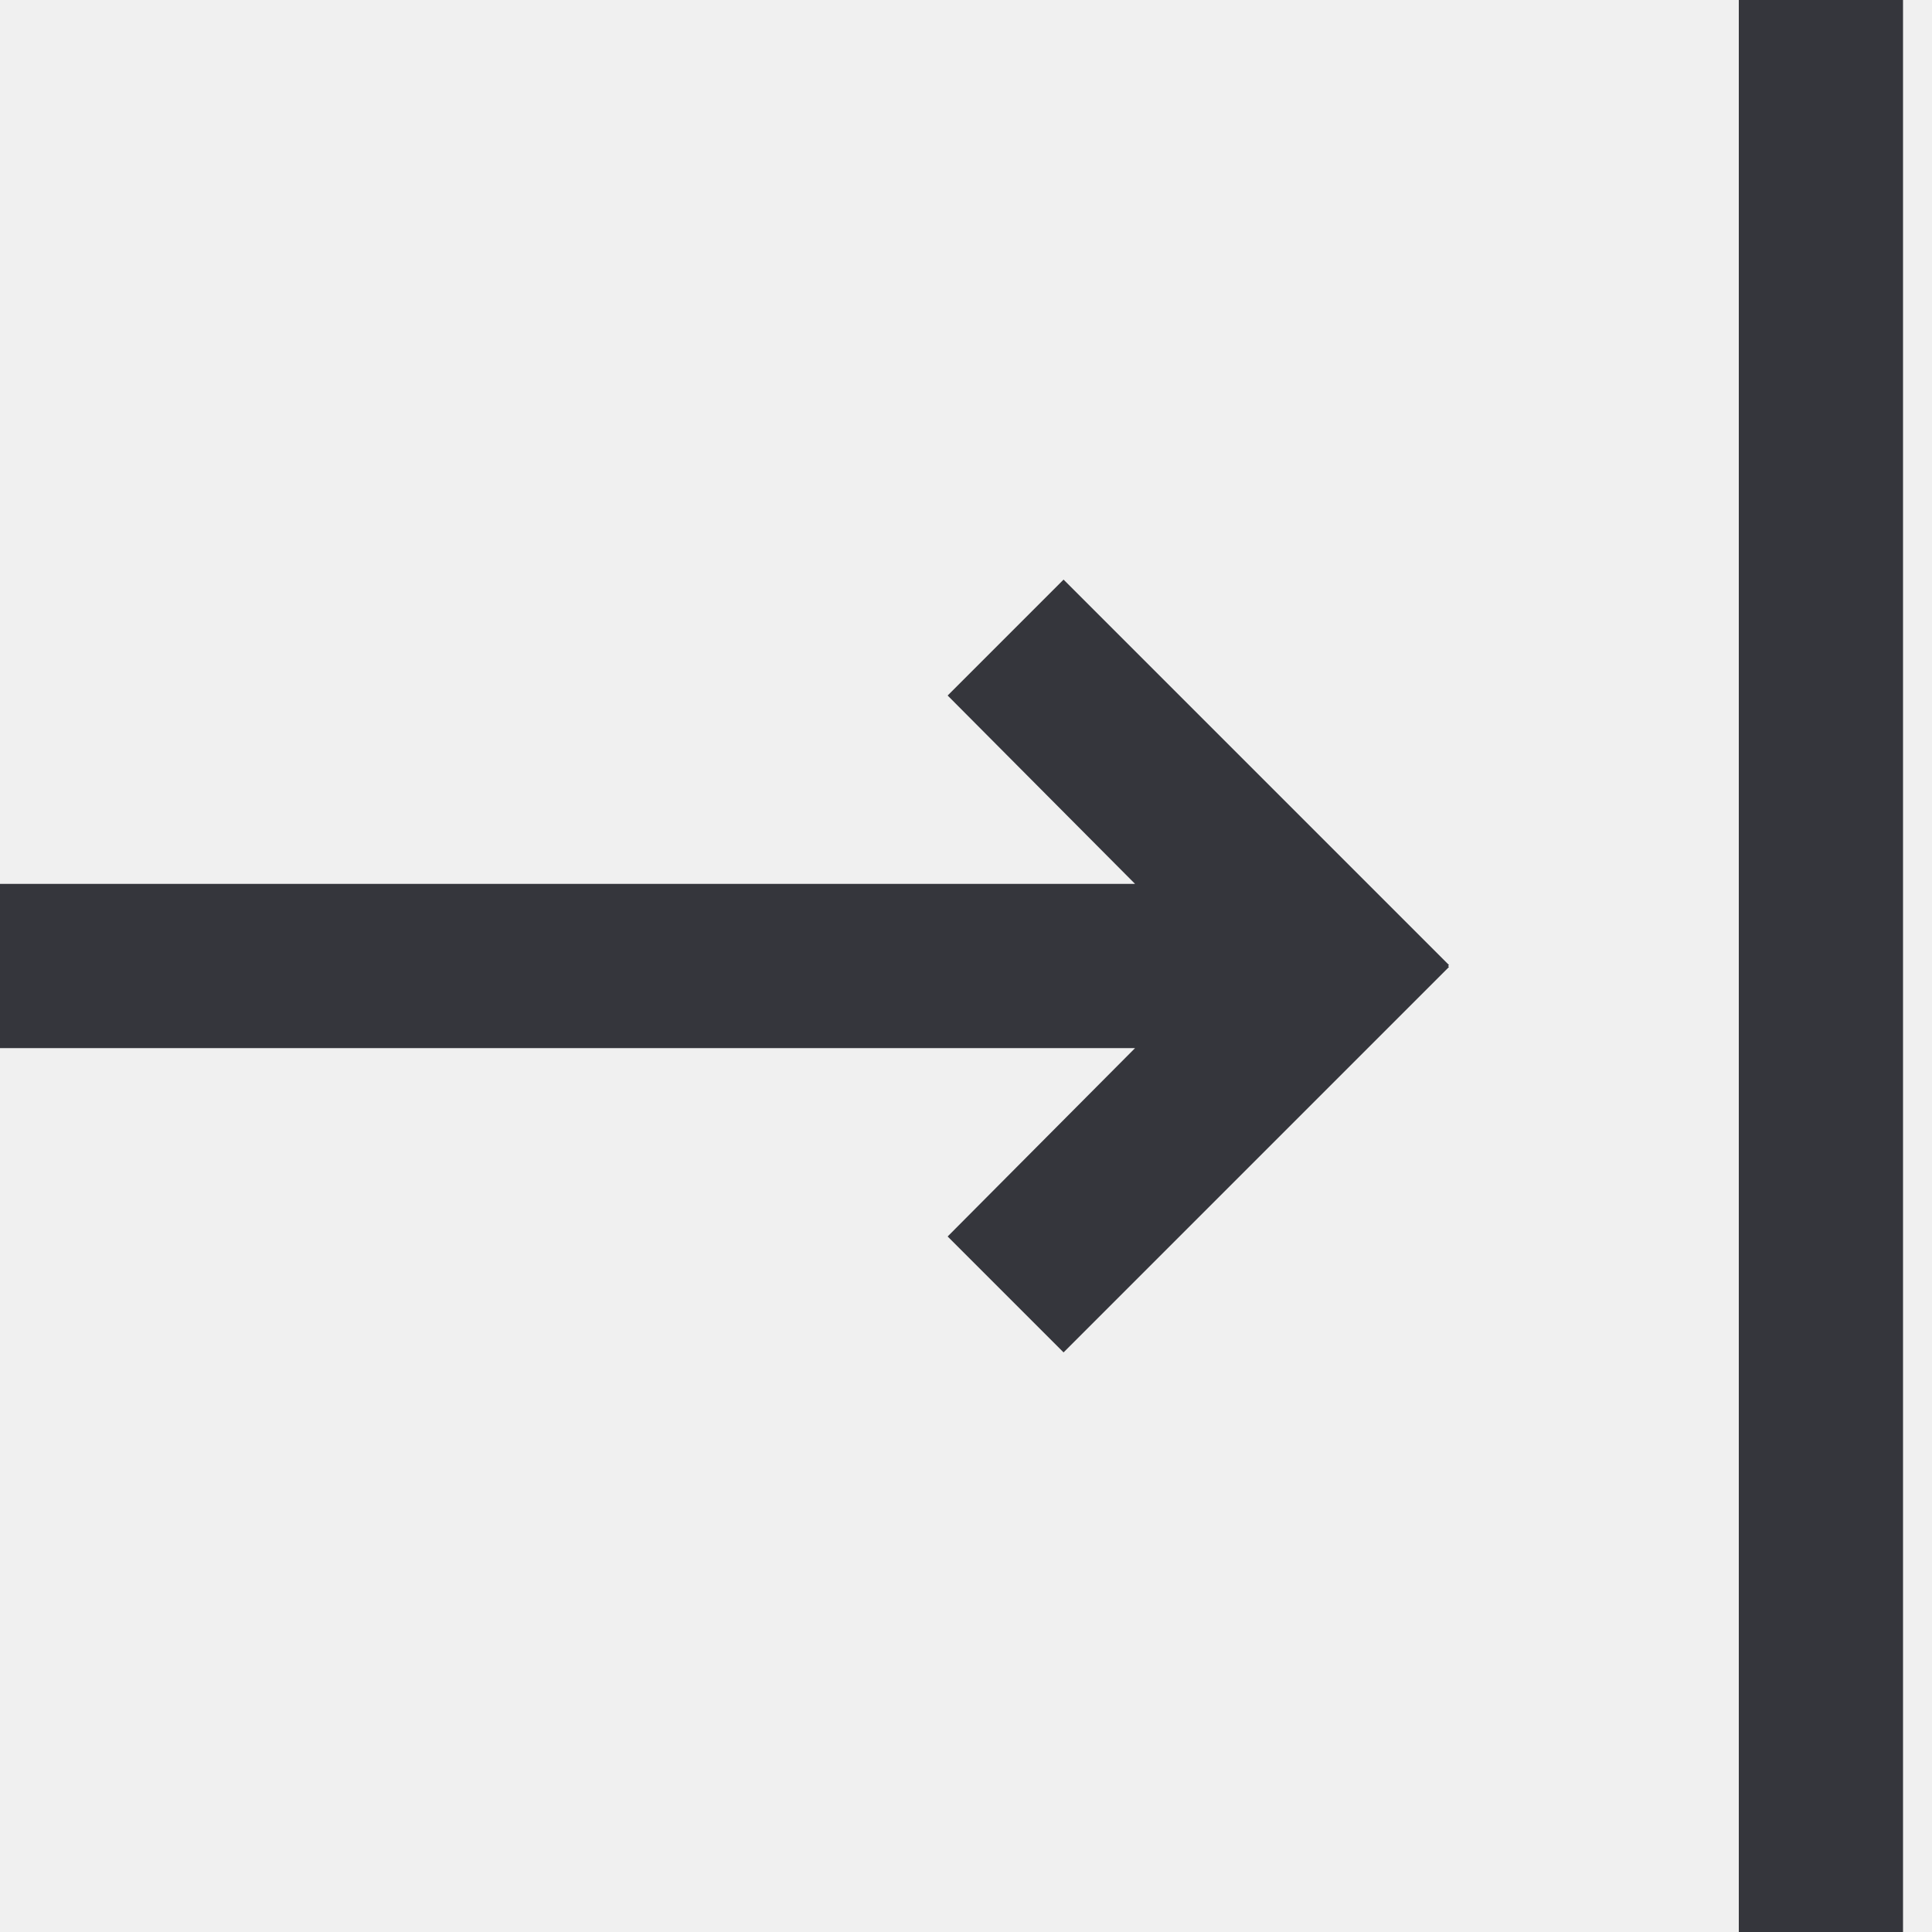
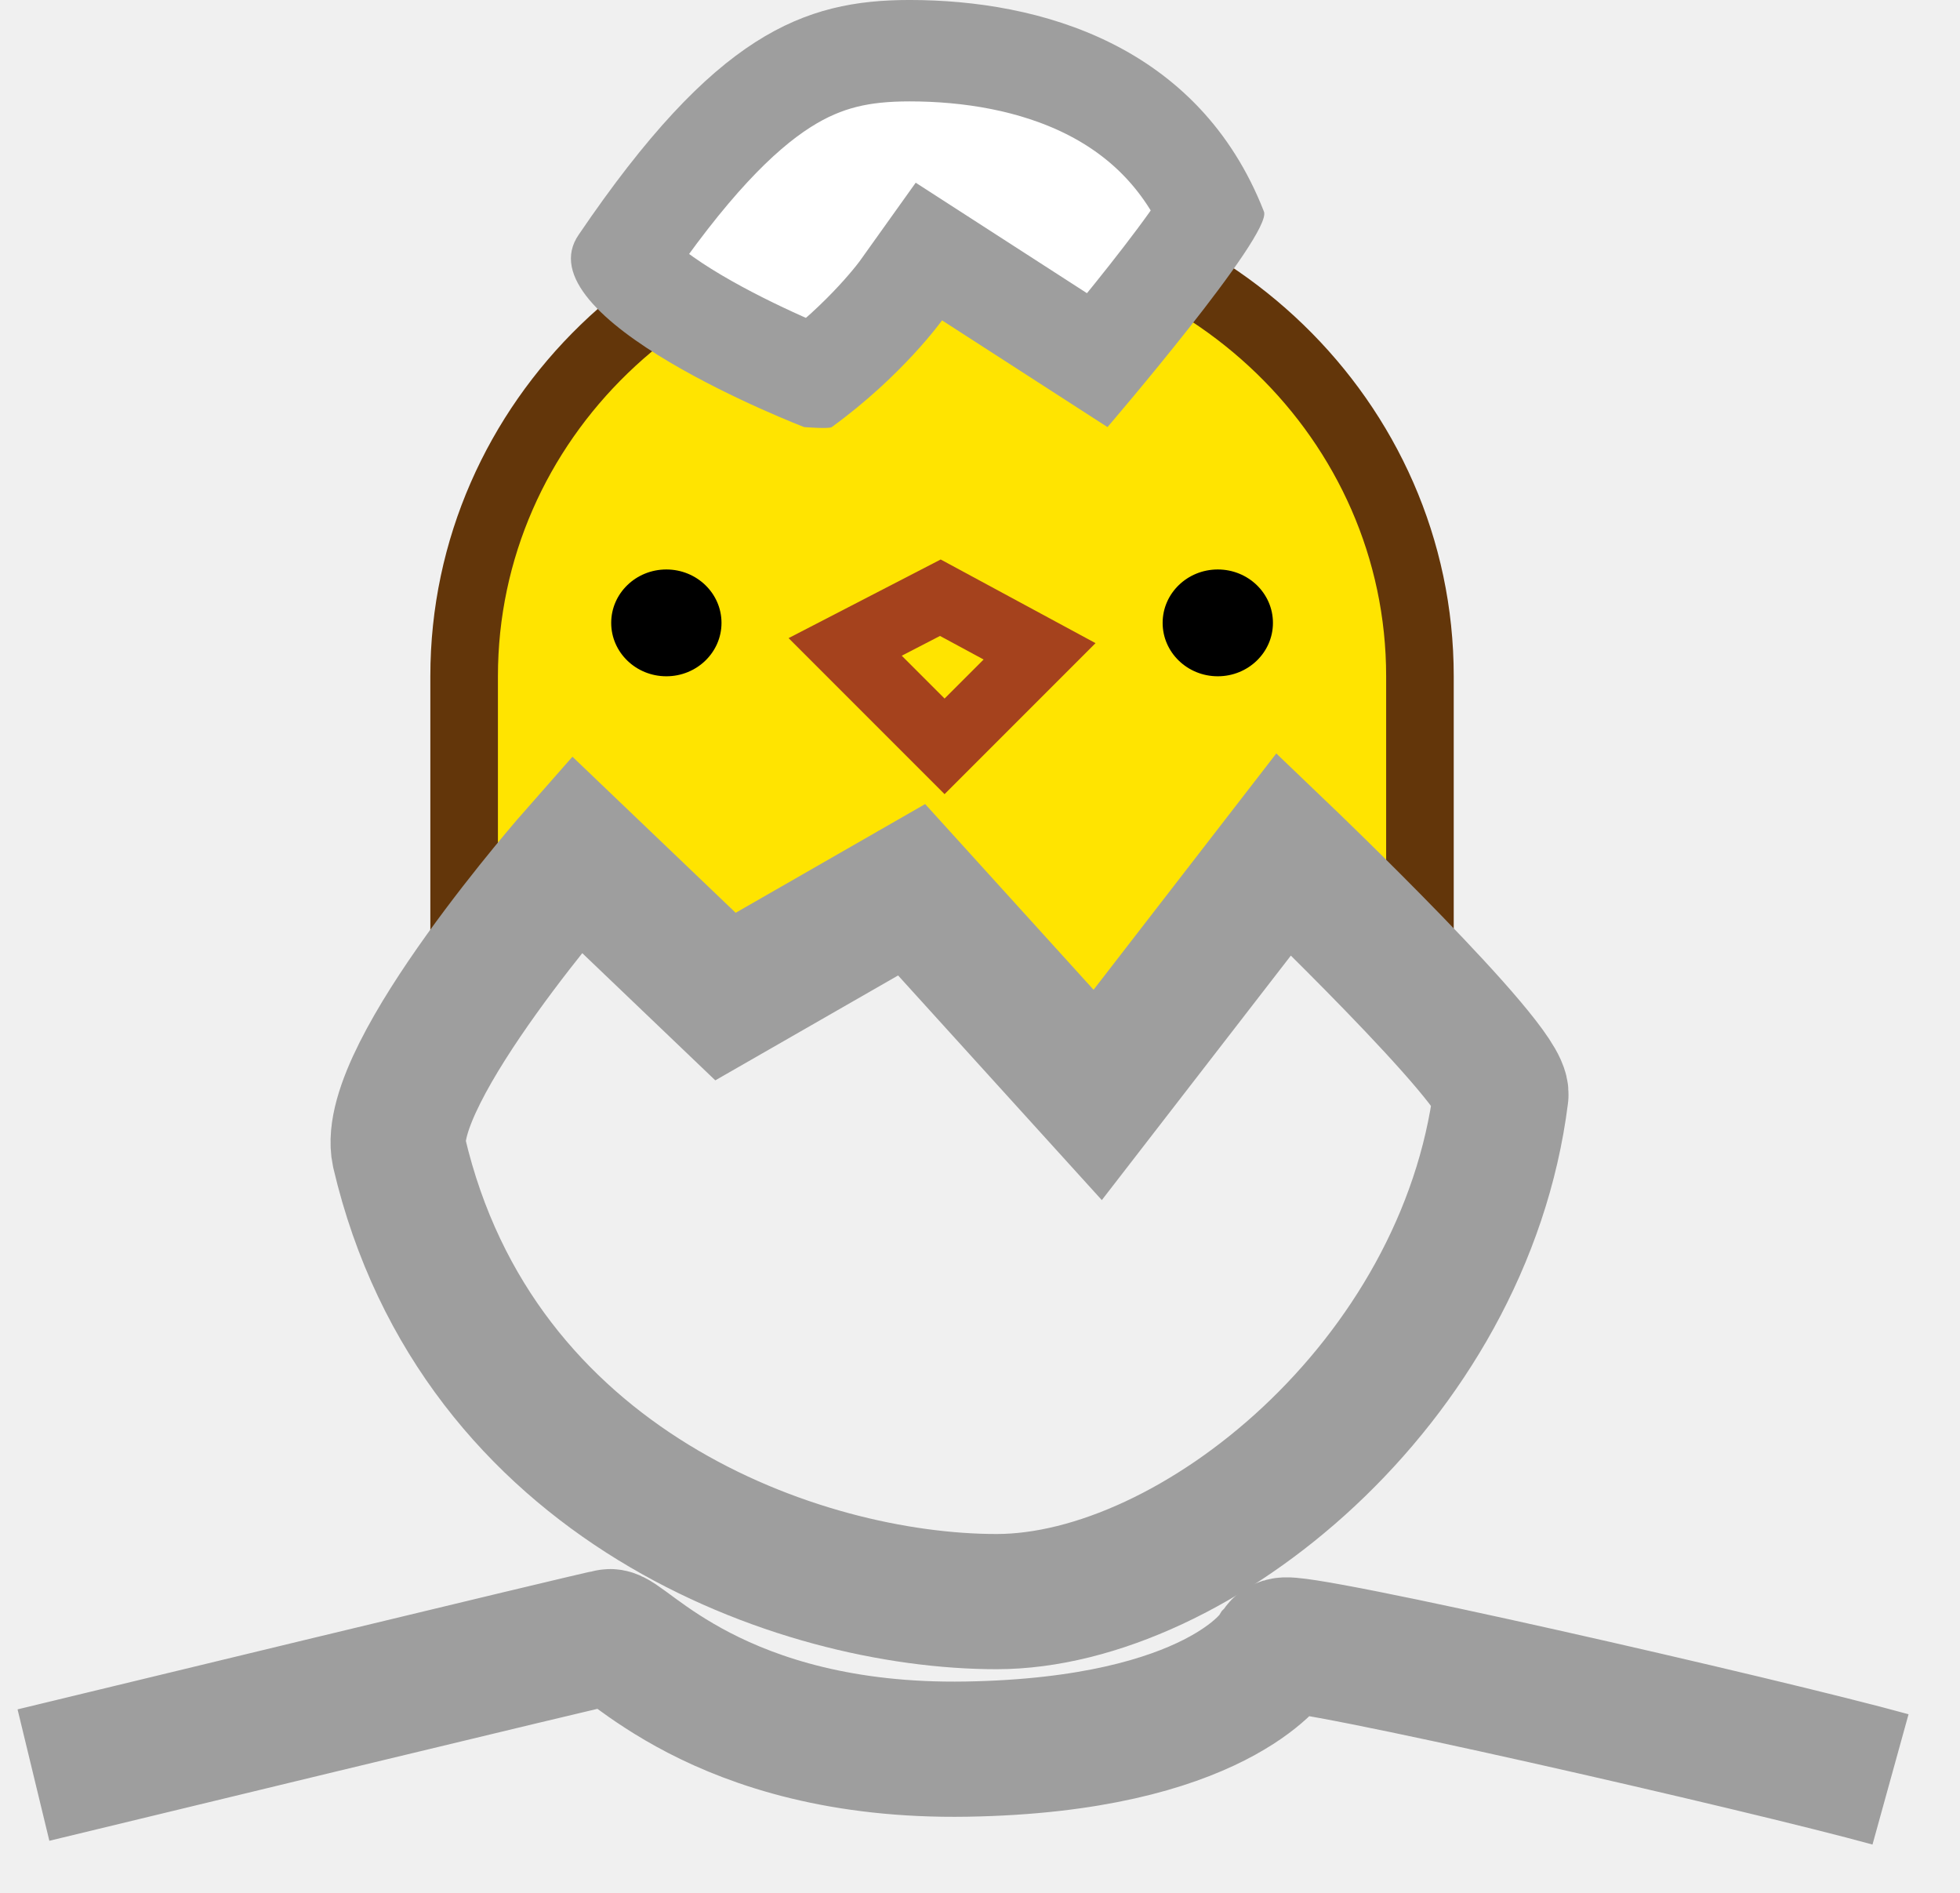
- <svg xmlns="http://www.w3.org/2000/svg" height="20" width="20" viewBox="0 0 20 20">
-   <path fill="#35363c" fill-rule="evenodd" d="M 14.99 10 L 15 9.99 L 11.01 6 L 9.81 7.2 L 11.75 9.15 L 0 9.15 L 0 10.85 L 11.75 10.85 L 9.81 12.8 L 11.01 14 L 15 10.01 L 14.99 10 Z M 18 0 L 19.7 0 L 19.7 20 L 18 20 L 18 0 Z M 18 0" />
+ <svg xmlns="http://www.w3.org/2000/svg" xmlns:xlink="http://www.w3.org/1999/xlink" width="29px" height="28px" viewBox="0 0 29 28" version="1.1">
+   <defs>
+     <polygon id="path-1" points="7.296 5.483 9.791 4.738 9.791 7.897 6.527 7.897" />
+     <mask id="mask-2" maskContentUnits="userSpaceOnUse" maskUnits="objectBoundingBox" x="0" y="0" width="3.264" height="3.159" fill="white">
+       <use xlink:href="#path-1" />
+     </mask>
+     <path d="M4.988,0.013 C4.988,0.013 2.541,2.863 2.673,3.201 C3.64,5.675 5.993,6.331 7.916,6.331 C9.489,6.331 10.799,5.823 12.809,2.863 C13.677,1.625 9.476,0.013 9.476,0.013 C9.476,0.013 9.108,-0.016 9.068,0.013 C8.02,0.774 7.436,1.592 7.436,1.592 L4.988,0.013 Z" id="path-3" />
+     <mask id="mask-4" maskContentUnits="userSpaceOnUse" maskUnits="objectBoundingBox" x="0" y="0" width="10.26" height="6.331" fill="white">
+       <use xlink:href="#path-3" />
+     </mask>
+   </defs>
+   <g id="Page-1" stroke="none" stroke-width="1" fill="none" fill-rule="evenodd">
+     <g id="Index" transform="translate(-1350, -70)">
+       <g id="Head-menu" transform="translate(47, 37)">
+         <g id="login" transform="translate(1303, 33)">
+           <g id="3" transform="translate(5.779301, 0)">
+             <g id="noun_184601_cc-copy" transform="translate(0, 3.158969)">
+               <g id="Group">
+                 <path d="M1.088,11.841 L3.221,9.841 L5.221,11.841 L7.221,9.841 L10.221,12.841 L13.221,9.841 L15.23,11.841 C15.23,11.841 15.23,7.786 15.23,6.844 C15.23,3.064 12.064,0 8.159,0 C4.254,0 1.088,3.064 1.088,6.844 L1.088,11.841 Z" id="Oval-57" stroke="#63360A" fill="#FFE400" />
+                 <ellipse id="Oval-58" fill="#000000" cx="12.239" cy="6.055" rx="0.816" ry="0.79" />
+                 <ellipse id="Oval-58-Copy" fill="#000000" cx="4.08" cy="6.055" rx="0.816" ry="0.79" />
+                 <use id="Rectangle-389" stroke="#A5421D" mask="url(#mask-2)" stroke-width="2" transform="translate(8.159013, 6.317937) rotate(-315) translate(-8.159013, -6.317937) " xlink:href="#path-1" />
+                 <path d="M16.428,13.038 C16.489,12.608 13.216,9.477 13.216,9.477 L10.462,13.038 L7.709,10.003 L4.955,11.583 L2.752,9.477 C2.752,9.477 -0.117,12.731 0.126,13.89 C1.284,18.83 6.047,20.533 8.966,20.533 C11.885,20.533 15.894,17.297 16.428,13.038 Z" id="Combined-Shape" stroke="#9E9E9E" stroke-width="2" />
+               </g>
+             </g>
+             <use id="Shape" stroke="#9E9E9E" mask="url(#mask-4)" stroke-width="3" fill="#FFFFFF" transform="translate(7.797485, 3.165402) rotate(-180) translate(-7.797485, -3.165402) " xlink:href="#path-3" />
+           </g>
+           <path d="M0.495,26.258 C0.495,26.258 8.95,24.212 9.016,24.212 C9.214,24.148 10.601,25.936 14.3,25.874 C17.998,25.812 18.857,24.468 18.857,24.468 C18.923,24.404 18.923,24.34 18.989,24.34 C19.121,24.212 26.122,25.81 27.972,26.322" id="Shape-Copy-5" stroke="#9E9E9E" stroke-width="2" />
+         </g>
+       </g>
+     </g>
+   </g>
</svg>
